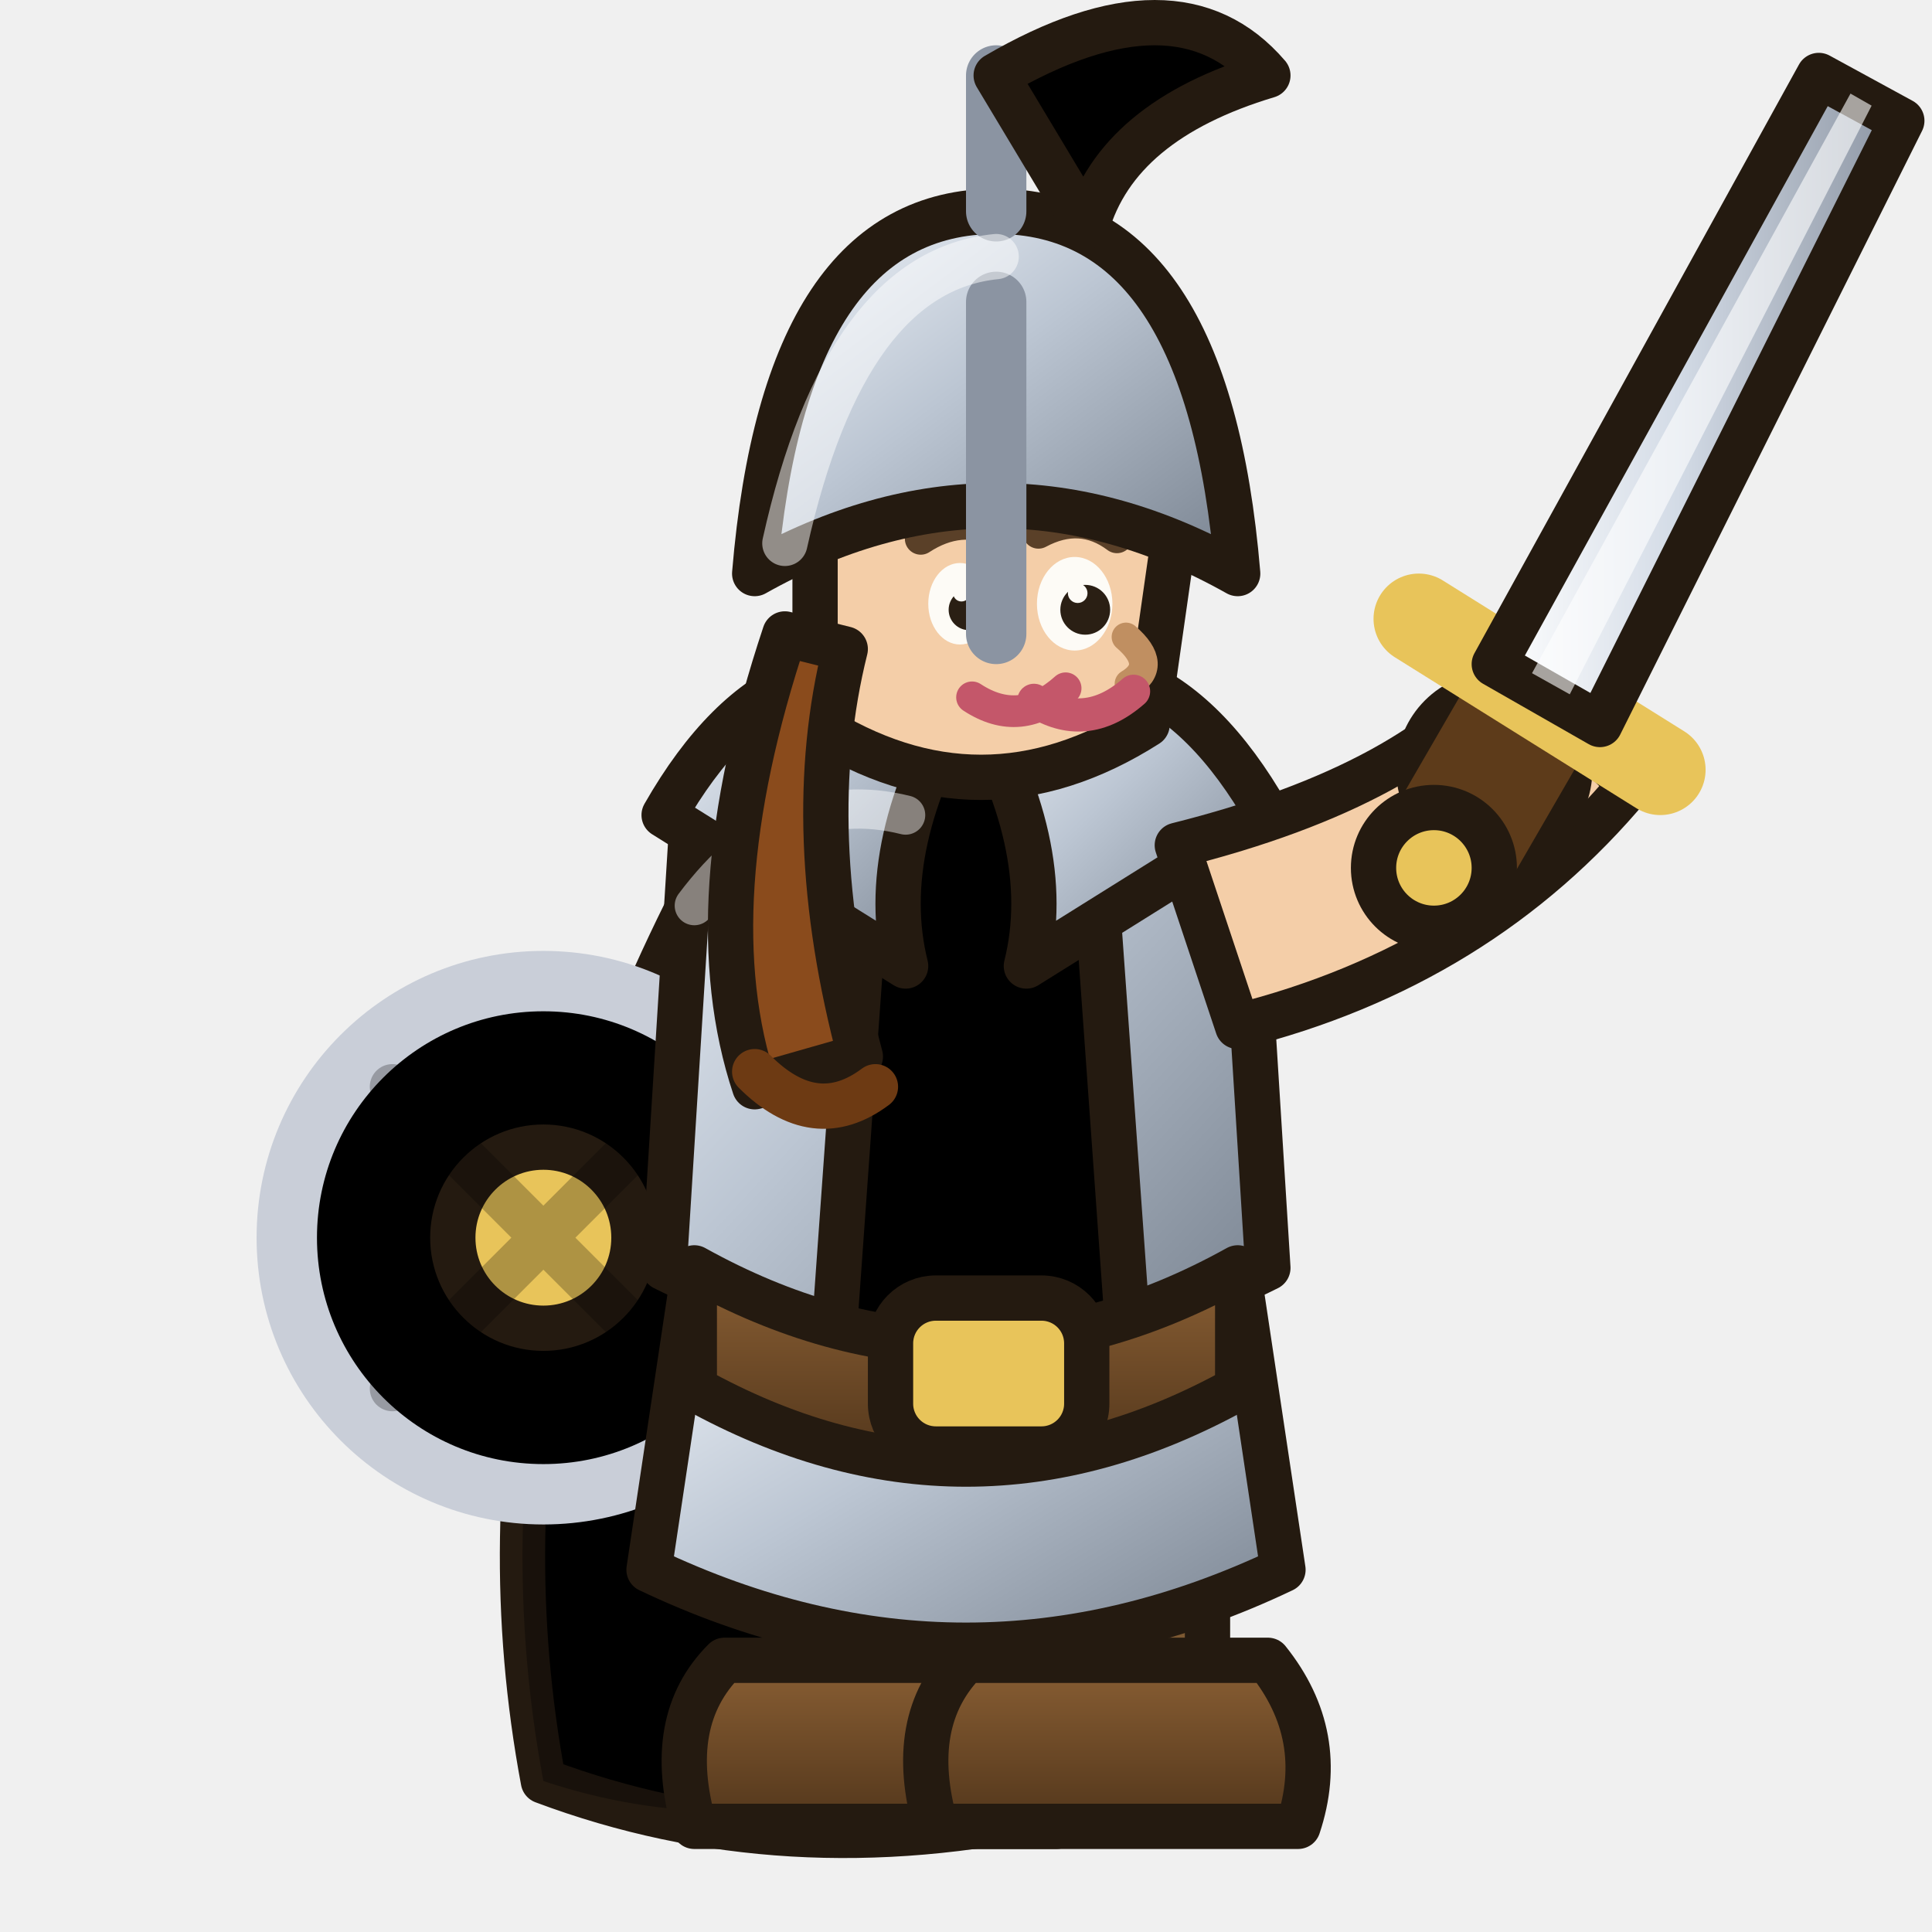
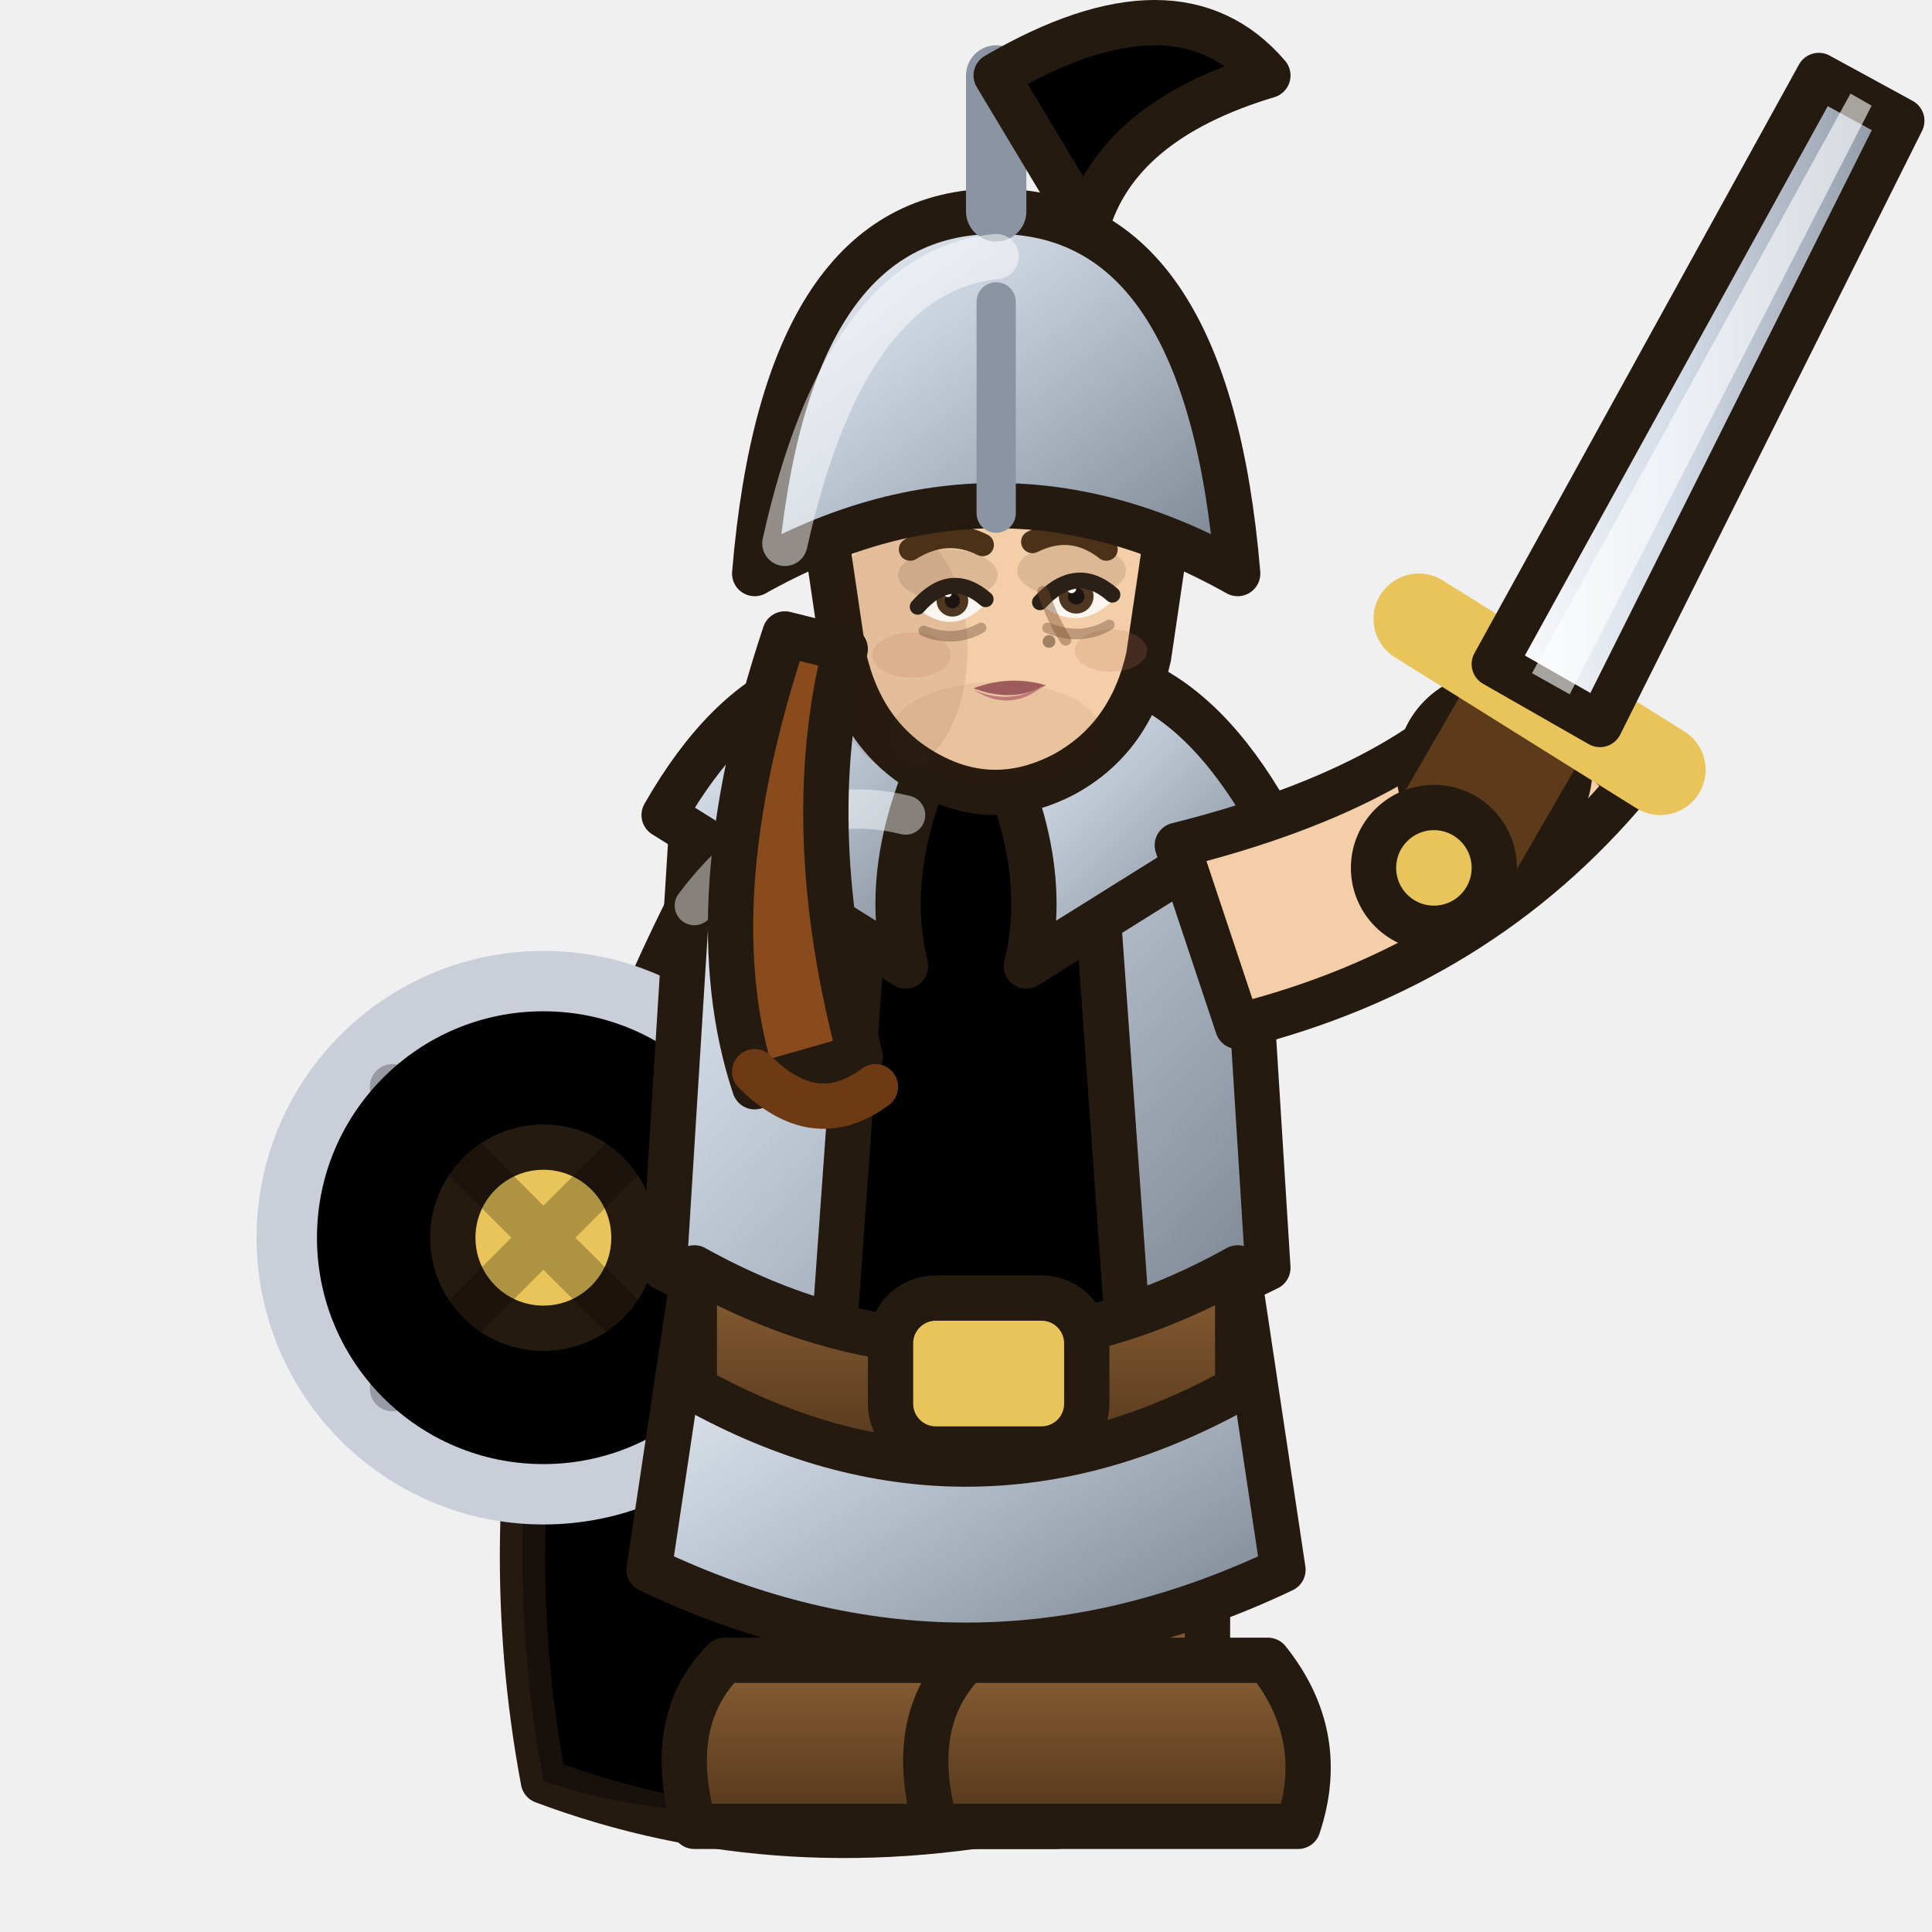
<svg xmlns="http://www.w3.org/2000/svg" viewBox="0 0 128 128" aria-hidden="true">
  <defs>
    <linearGradient id="w-steel" x1="0" y1="0" x2="1" y2="1">
      <stop offset="0%" stop-color="#f2f6fb" />
      <stop offset="45%" stop-color="#bcc6d3" />
      <stop offset="100%" stop-color="#78828f" />
    </linearGradient>
    <linearGradient id="w-blade" x1="0" y1="0" x2="1" y2="0">
      <stop offset="0%" stop-color="#ffffff" />
      <stop offset="45%" stop-color="#d3dbe6" />
      <stop offset="100%" stop-color="#8b94a2" />
    </linearGradient>
    <linearGradient id="w-leather" x1="0" y1="0" x2="0" y2="1">
      <stop offset="0%" stop-color="#8a5f34" />
      <stop offset="100%" stop-color="#52361b" />
    </linearGradient>
  </defs>
  <g stroke="#241a10" stroke-width="3" stroke-linejoin="round" stroke-linecap="round">
    <g class="part-cloak">
      <path d="M50 52 q-20 34 -14 66 q16 6 34 2 q-10 -34 -4 -64 Z" fill="currentColor" />
      <path d="M50 52 q-20 34 -14 66 q6 2 12 2 q-6 -36 6 -66 Z" fill="rgba(0,0,0,0.33)" stroke="none" />
    </g>
    <g class="part-leg-back">
      <path d="M52 82 h14 v30 h-14 Z" fill="#6a4a2a" />
      <path d="M48 110 h20 q4 5 2 11 h-24 q-2 -7 2 -11 Z" fill="url(#w-leather)" />
      <path d="M52 94 h14" stroke="#4a331a" stroke-width="2.6" />
    </g>
    <g class="part-leg-front">
      <path d="M66 82 h14 v30 h-14 Z" fill="#7d5932" />
      <path d="M64 110 h20 q4 5 2 11 h-24 q-2 -7 2 -11 Z" fill="url(#w-leather)" />
      <path d="M66 94 h14" stroke="#4a331a" stroke-width="2.6" />
    </g>
    <g class="part-arm-back">
      <path d="M52 58 q-14 10 -14 24 q10 8 20 2 q-6 -14 0 -24 Z" fill="url(#w-leather)" />
      <circle cx="36" cy="82" r="17" fill="currentColor" />
      <circle cx="36" cy="82" r="17" fill="none" stroke="#c9ced8" stroke-width="4" />
      <circle cx="36" cy="82" r="6" fill="#e8c45a" />
      <path d="M26 72 l20 20 M46 72 l-20 20" stroke="rgba(0,0,0,0.25)" stroke-width="3" />
    </g>
    <g class="part-body">
      <path d="M46 84 q18 10 36 0 l3 20 q-21 10 -42 0 Z" fill="url(#w-steel)" />
      <path d="M46 52 q18 -12 36 0 l2 32 q-20 10 -40 0 Z" fill="url(#w-steel)" />
      <path d="M50 58 q14 -8 28 0" fill="none" stroke="rgba(255,255,255,0.5)" stroke-width="3" />
      <path d="M58 50 h14 l3 42 q-10 5 -20 0 Z" fill="currentColor" />
      <path d="M65 52 v40" stroke="rgba(0,0,0,0.22)" stroke-width="3" />
      <path d="M46 84 q18 10 36 0 l0 8 q-18 10 -36 0 Z" fill="url(#w-leather)" />
      <rect x="59" y="86" width="13" height="10" rx="3" fill="#e8c45a" />
      <path d="M44 54 q8 -14 20 -8 q-6 10 -4 18 Z" fill="url(#w-steel)" />
      <path d="M84 54 q-8 -14 -20 -8 q6 10 4 18 Z" fill="url(#w-steel)" />
      <path d="M46 60 q6 -8 14 -6" fill="none" stroke="rgba(255,255,255,0.45)" stroke-width="2.6" />
    </g>
    <g class="part-head">
-       <path d="M54 34 q12 -8 24 0 l-2 14 q-11 7 -22 0 Z" fill="#f4cea8" />
-       <g stroke="none">
-         <ellipse cx="63.6" cy="40" rx="2.1" ry="2.7" fill="#fdfbf6" />
-         <ellipse cx="71.2" cy="40" rx="2.5" ry="3.1" fill="#fdfbf6" />
-         <circle cx="64.2" cy="40.4" r="1.35" fill="#2a1f14" />
-         <circle cx="71.9" cy="40.4" r="1.65" fill="#2a1f14" />
-         <circle cx="63.7" cy="39.3" r="0.55" fill="#fdfbf6" />
-         <circle cx="71.4" cy="39.3" r="0.65" fill="#fdfbf6" />
+       <path d="M54.5 34 q11.5 -7.5 23 0 l-1.4 9.5 q-1.2 5.4 -5.6 7.8 q-4.6 2.4 -9 0 q-4.4 -2.4 -5.6 -7.8 Z" fill="#f4cea8" />
+       <g class="face" stroke="none">
+         <ellipse cx="59.5" cy="43" rx="4.6" ry="8" fill="rgba(74,44,20,0.09)" />
+         <ellipse cx="66" cy="48.6" rx="7" ry="3.4" fill="rgba(74,44,20,0.07)" />
+         <ellipse cx="62.8" cy="38.1" rx="3.3" ry="1.7" fill="rgba(74,44,20,0.13)" />
+         <ellipse cx="71" cy="37.8" rx="3.6" ry="1.8" fill="rgba(74,44,20,0.13)" />
+         <ellipse cx="60.4" cy="43.4" rx="2.6" ry="1.5" fill="rgba(196,120,96,0.2)" />
+         <ellipse cx="73.6" cy="43.1" rx="2.4" ry="1.4" fill="rgba(196,120,96,0.2)" />
      </g>
-       <g fill="none" stroke="#5a4028" stroke-width="2.1" stroke-linecap="round">
-         <path d="M61 35.7 q2.6 -1.7 5.2 -0.5" />
-         <path d="M68.8 35.3 q2.8 -1.5 5.2 0.3" />
+       <g class="face" fill="#fbf7f0" stroke="none">
+         <path d="M60.9 40.4 q2.1 -2.4 4.2 -0.2 q-2 1.9 -4.2 0.2 Z" />
+         <path d="M69 40.1 q2.3 -2.5 4.6 -0.2 q-2.2 2 -4.6 0.2 Z" />
      </g>
-       <path d="M74.6 42.2 q2.2 1.9 0.2 3.1" fill="none" stroke="#c08f61" stroke-width="1.9" stroke-linecap="round" />
-       <path d="M64.4 46.2 q3.2 2.1 6.2 -0.6" fill="none" stroke="#c4576a" stroke-width="2.1" stroke-linecap="round" />
-       <path d="M68.5 46.4 q3.4 2.2 6.6 -0.6" fill="none" stroke="#c4576a" stroke-width="2.2" stroke-linecap="round" />
+       <g class="face" stroke="none">
+         <circle cx="63.1" cy="39.8" r="1.05" fill="#4e3620" />
+         <circle cx="71.3" cy="39.5" r="1.15" fill="#4e3620" />
+         <circle cx="63.1" cy="39.8" r="0.5" fill="#1b1410" />
+         <circle cx="71.3" cy="39.5" r="0.55" fill="#1b1410" />
+         <circle cx="62.8" cy="39.3" r="0.26" fill="#ffffff" />
+         <circle cx="71" cy="39" r="0.3" fill="#ffffff" />
+       </g>
+       <g class="face" fill="none" stroke="#2b2017" stroke-width="1.05" stroke-linecap="round">
+         <path d="M60.8 40.2 q2.2 -2.5 4.5 -0.5" />
+         <path d="M68.9 39.9 q2.4 -2.6 4.8 -0.5" />
+       </g>
+       <g class="face" fill="none" stroke="rgba(60,36,16,0.3)" stroke-width="0.7" stroke-linecap="round">
+         <path d="M61.2 41.8 q2 0.8 3.8 -0.2" />
+         <path d="M69.4 41.6 q2.2 0.9 4.1 -0.2" />
+       </g>
+       <g class="face" fill="none" stroke="#4a3118" stroke-width="1.5" stroke-linecap="round">
+         <path d="M60.3 36.4 q2.4 -1.5 4.8 -0.3" />
+         <path d="M68.4 35.9 q2.6 -1.3 4.9 0.5" />
+       </g>
+       <g class="face" fill="none" stroke="rgba(120,78,44,0.42)" stroke-width="0.75" stroke-linecap="round">
+         <path d="M69.1 39.2 q0.7 2 1.5 3.2" />
+       </g>
+       <circle class="face" cx="69.5" cy="42.5" r="0.42" fill="rgba(60,36,16,0.45)" stroke="none" />
+       <g class="face" stroke="none">
+         <path d="M64.5 45.6 q2.4 -0.9 4.8 -0.2 q-2.2 1.2 -4.8 0.2 Z" fill="#9e5b5c" />
+         <path d="M64.5 45.7 q2.5 1.6 4.8 -0.4 q-2.3 1.5 -4.8 0.4 Z" fill="#bd7a77" />
+       </g>
      <path d="M50 38 q2 -24 16 -24 q14 0 16 24 q-16 -9 -32 0 Z" fill="url(#w-steel)" />
      <path d="M66 14 v-9" stroke="#8b94a2" stroke-width="4" />
      <path d="M66 5 q12 -7 18 0 q-10 3 -12 10 Z" fill="currentColor" />
-       <path d="M66 20 v22" stroke="#8b94a2" stroke-width="4" />
+       <path d="M66 20 v14" stroke="#8b94a2" stroke-width="2.6" />
      <path d="M52 36 q4 -18 14 -19" fill="none" stroke="rgba(255,255,255,0.5)" stroke-width="3" />
      <path d="M52 42 q-6 18 -2 30 l7 -2 q-4 -15 -1 -27 Z" fill="#8a4b1c" />
      <path d="M50 71 q4 4 8 1" fill="none" stroke="#6d3a13" stroke-width="3" />
    </g>
    <g class="part-arm-front">
      <path d="M78 56 q16 -4 22 -12 l8 8 q-10 12 -26 16 Z" fill="#f4cea8" />
      <circle cx="99" cy="51" r="5" fill="#f4cea8" />
      <path d="M102 46 L96.5 55.5" stroke="#5d3b1a" stroke-width="9" />
      <circle cx="95" cy="57.5" r="4" fill="#e8c45a" />
      <path d="M94 41 L110 51" stroke="#e8c45a" stroke-width="6" />
      <path d="M99 44 L106 48 L126 8 L120.5 5 Z" fill="url(#w-blade)" />
      <path d="M101.5 44.6 L104 46 L124 7 L122.6 6.2 Z" fill="rgba(255,255,255,0.6)" stroke="none" />
    </g>
  </g>
</svg>
